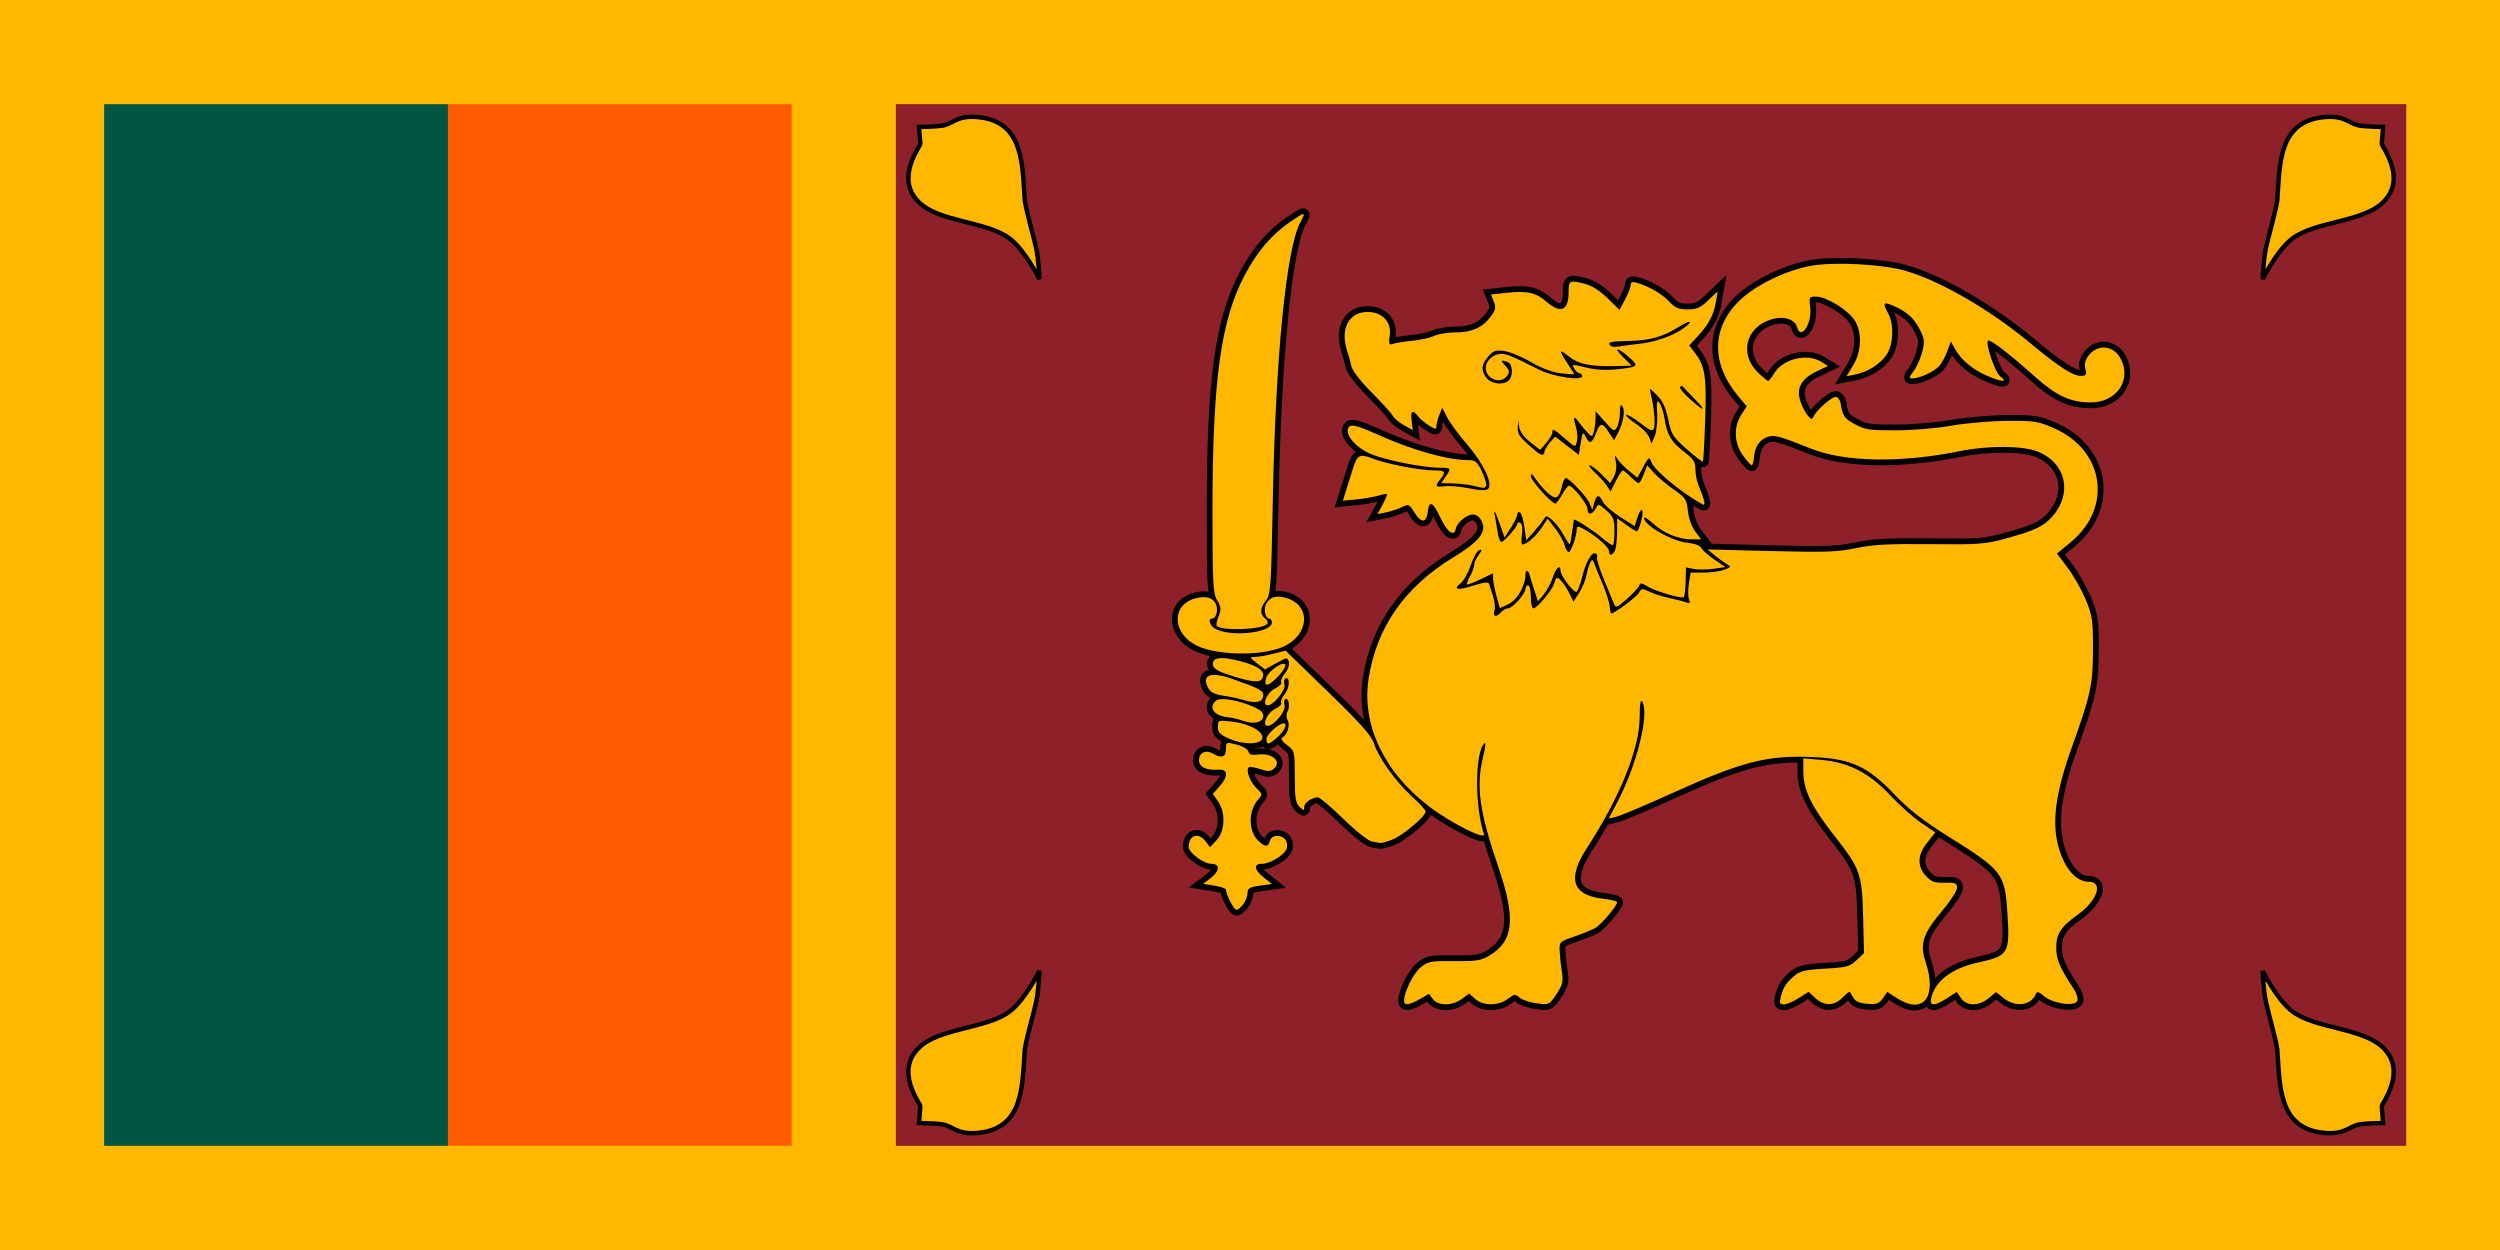
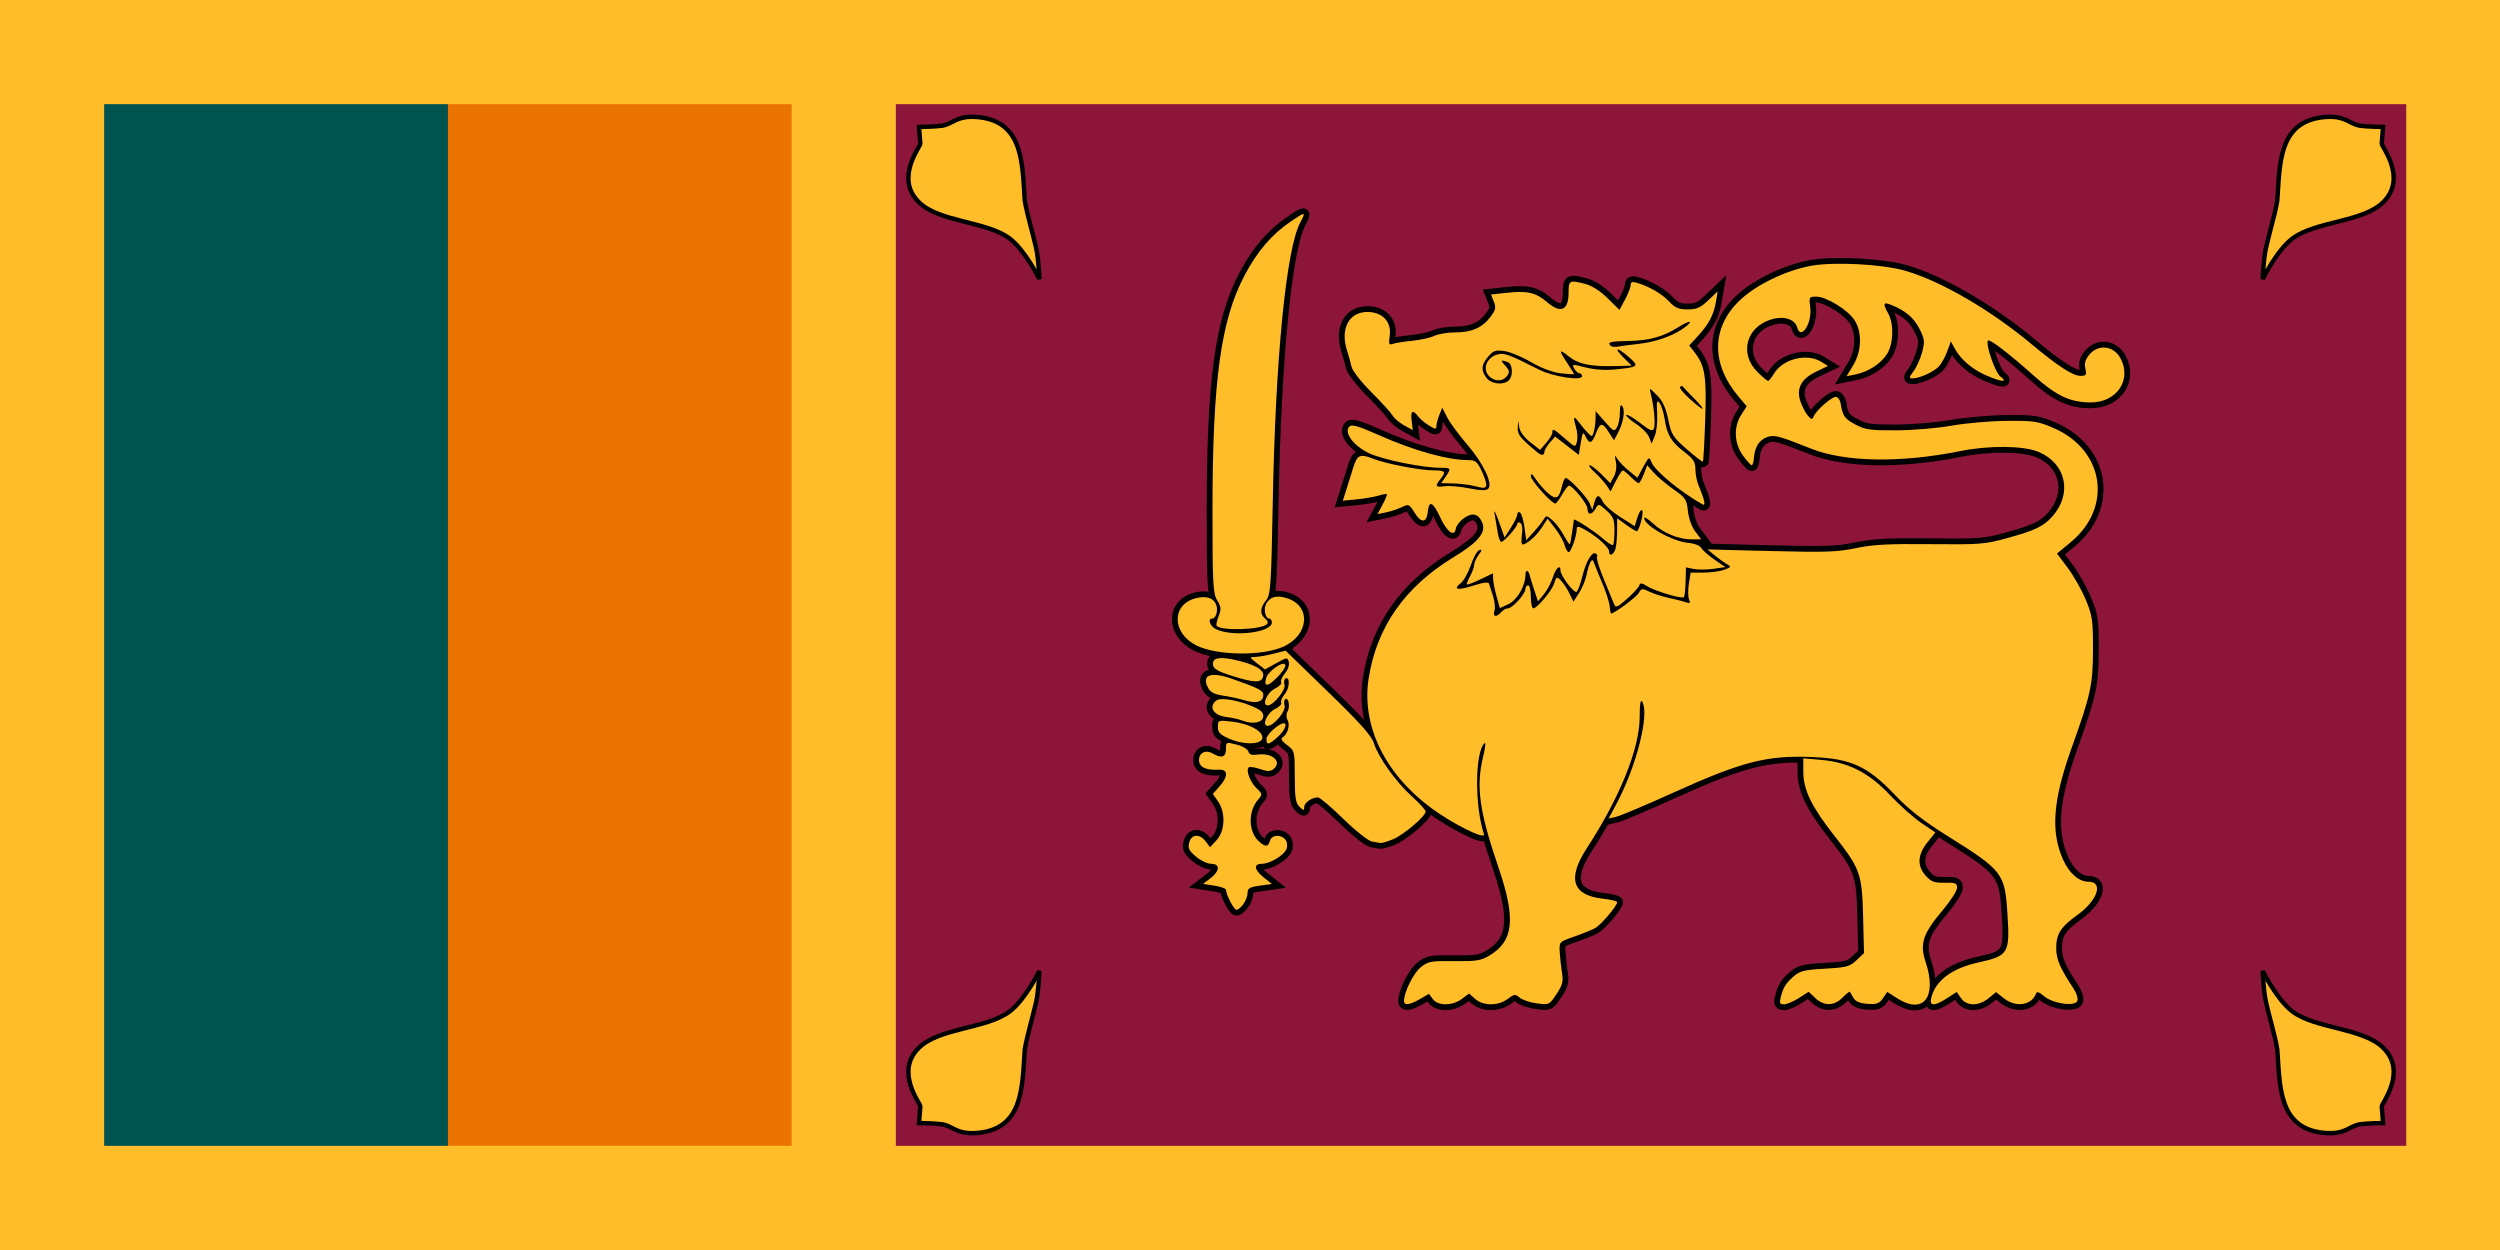
<svg xmlns="http://www.w3.org/2000/svg" xmlns:xlink="http://www.w3.org/1999/xlink" width="1200" height="600">
-   <rect width="1200" height="600" fill="#ffb700" />
-   <path d="M50,300 215,50H380V550H215z" fill="#ff5b00" />
-   <rect width="165" height="500" x="50" y="50" fill="#005641" />
-   <rect width="725" height="500" x="430" y="50" fill="#8d2029" />
-   <path id="leaf" d="m1086.1,466.06s6.798,13.841,14.309,19.48c11.128,8.356,33.945,7.752,43.629,17.5,11.604,11.495-0.9,26.682-0.796,28l0.636,8.021s-7.824,0.094-11.119,0.608c-4.954,0.772-6.886,4.803-16.109,4.205-23.189-1.505-22.254-22.397-23.566-40.25-1.165-6.798-3.859-15.662-5.391-22.458-1.313-5.828-1.593-15.105-1.593-15.105z" fill="#ffb700" stroke="#000" stroke-width="2.126" />
+   <rect width="1200" height="600" fill="#ffbe29" />
+   <path d="M50,300 215,50H380V550H215z" fill="#eb7400" />
+   <rect width="165" height="500" x="50" y="50" fill="#00534e" />
+   <rect width="725" height="500" x="430" y="50" fill="#8d153a" />
+   <path id="leaf" d="m1086.1,466.06s6.798,13.841,14.309,19.48c11.128,8.356,33.945,7.752,43.629,17.5,11.604,11.495-0.9,26.682-0.796,28l0.636,8.021s-7.824,0.094-11.119,0.608c-4.954,0.772-6.886,4.803-16.109,4.205-23.189-1.505-22.254-22.397-23.566-40.25-1.165-6.798-3.859-15.662-5.391-22.458-1.313-5.828-1.593-15.105-1.593-15.105z" fill="#ffbe29" stroke="#000" stroke-width="2.126" />
  <use xlink:href="#leaf" transform="matrix(-1,0,0,1,1585,0)" />
  <use xlink:href="#leaf" transform="matrix(1,0,0,-1,0,600)" />
  <use xlink:href="#leaf" transform="matrix(-1,0,0,-1,1585,600)" />
  <use xlink:href="#lion" stroke="#000" stroke-width="5.56" />
-   <g id="lion" fill="#ffb700">
+   <g id="lion" fill="#ffbe29">
    <path d="m681.54,479.56,4.359-2.517,1.865,2.522c2.485,3.36,9.36,3.321,13.921-0.077l3.488-2.599,2.921,2.599c3.84,3.417,11.012,3.421,15.591,0.012,3.206-2.388,3.653-2.436,5.773-0.619,1.264,1.083,4.97,2.316,8.237,2.74,5.883,0.764,5.972,0.722,9.414-4.442,2.883-4.324,3.333-6.075,2.646-10.269-0.456-2.781-0.947-7.256-1.091-9.945-0.261-4.869-0.233-4.9,6.86-7.37,3.917-1.364,8.451-3.193,10.076-4.065,2.833-1.52,10.643-10.699,10.643-12.508,0-0.479-3.051-1.214-6.78-1.632-14.833-1.664-17.345-9.629-7.702-24.423,15.725-24.128,25.215-47.625,25.278-62.593,0.029-6.691,0.409-8.937,1.269-7.482,3.514,5.946-2.781,30.877-12.316,48.78l-3.839,7.209,3.663-0.843c2.015-0.464,13.861-5.462,26.325-11.107,34.115-15.451,45.833-18.479,67.911-17.549,18.497,0.779,26.374,4.393,39.434,18.09,6.918,7.256,13.583,12.449,25.775,20.08,25.975,16.259,27.058,17.667,28.293,36.788,1.252,19.373,0.629,20.424-14.024,23.661-12.524,2.767-20.375,8.605-22.481,16.717-1.125,4.332,1.242,4.457,7.556,0.398l4.628-2.974,2.058,2.974c2.705,3.91,8.455,3.926,13.23,0.036l3.607-2.938,3.687,2.938c5.729,4.565,13.347,3.458,15.497-2.252,0.413-1.097,1.516-0.746,3.75,1.195,4.185,3.637,14.914,5.198,16.072,2.338,0.442-1.091-0.398-3.786-1.867-5.989-6.242-9.36-8.194-13.823-8.276-18.918-0.113-7.086,2.001-10.505,10.061-16.268,9.791-7.001,12.816-16.033,5.371-16.033-4.597,0-9.232-4.063-12.187-10.686-6.008-13.461-4.83-28.552,4.187-53.657,9.159-25.5,10.175-30.202,10.211-47.256,0.03-13.789-0.318-16.174-3.455-23.734-1.918-4.622-5.81-11.505-8.649-15.294l-5.161-6.89,6.627-5.49c20.234-16.763,16.095-44.198-8.263-54.769-7.452-3.234-9.313-3.519-22.372-3.432-7.834,0.053-19.78,1.084-26.546,2.291-6.899,1.231-18.575,2.22-26.585,2.253-12.725,0.051-14.885-0.262-19.789-2.873-5.113-2.722-5.99-4.014-6.991-10.305-0.206-1.293-1.11-2.583-2.009-2.867-1.739-0.548-9.771,6.422-10.958,9.51-0.585,1.524-1.063,1.418-2.781-0.613-1.141-1.349-2.733-4.449-3.539-6.888-2.027-6.135,0.462-10.735,7.674-14.181l5.595-2.674-3.299-2.047c-6.808-4.225-18.385-1.335-22.572,5.635-1.184,1.972-2.476,3.588-2.871,3.592-0.394,0.003-2.646-1.877-5.003-4.179-8.79-8.589-5.767-21.297,5.991-25.177,6.27-2.069,11.818-0.491,12.972,3.69,1.762,6.383,7.241-2.007,6.258-9.584-0.653-5.037-0.555-5.212,2.93-5.212,4.847,0,15.165,6.362,18.356,11.319,3.706,5.757,3.437,14.823-0.642,21.58l-3.203,5.306,4.189-0.839c6.143-1.23,12.112-5.045,15.131-9.672,3.192-4.891,3.535-14.416,0.705-19.555-2.743-4.981-2.428-5.772,1.627-4.088,6.897,2.863,10.584,6.02,13.35,11.431,2.491,4.873,2.63,6.084,1.281,11.156-0.832,3.129-2.683,7.246-4.114,9.149-2.227,2.963-2.303,3.459-0.529,3.459,3.305,0,10.206-3.128,12.658-5.737,1.238-1.318,3.044-4.564,4.012-7.213l1.761-4.816,2.023,3.671c2.861,5.191,8.422,9.863,15.204,12.77,7.293,3.127,10.33,3.303,6.516,0.378-2.572-1.972-7.311-15.878-5.875-17.238,0.845-0.8,10.747,6.819,22.053,16.968,10.695,9.601,17.415,12.746,27.238,12.746,12.548,0,19.854-10.923,14.214-21.251-3.288-6.022-10.613-6.858-14.896-1.701-1.97,2.371-2.51,4.258-1.933,6.745,0.707,3.047,0.431,3.453-2.345,3.453-3.647,0-10.837-4.666-23.606-15.321-19.471-16.248-43.13-30.02-60.214-35.05-10.963-3.228-34.383-4.488-45.528-2.449-12.062,2.207-26.329,9.11-34.101,16.499-13.772,13.094-13.991,30.518-0.581,46.385l3.841,4.545-2.6,4.039c-3.783,5.877-3.459,13.785,0.803,19.61,1.877,2.566,3.771,4.664,4.208,4.662,0.437-0.001,0.917-1.651,1.065-3.665,0.376-5.097,2.564-8.511,6.318-9.863,3.382-1.218,5.568-0.643,21.051,5.538,16.289,6.502,43.077,6.948,71.561,1.194,13.964-2.821,30.43-2.655,37.674,0.38,13.279,5.563,16.357,20.036,6.596,31.022-4.226,4.756-8.301,6.693-21.983,10.448-10.412,2.857-12.878,3.047-36.543,2.811-20.218-0.202-27.484,0.186-35.737,1.91-8.96,1.871-14.471,2.059-40.79,1.396l-30.431-0.767,3.375,2.794c1.856,1.537,4.478,3.428,5.827,4.202,2.295,1.317,2.219,1.494-1.193,2.759-2.005,0.743-6.455,1.352-9.889,1.352h-6.243l-0.84,5.306c-0.462,2.918-0.427,6.325,0.078,7.571,0.745,1.838,0.467,2.102-1.47,1.398-1.313-0.477-4.97-1.416-8.127-2.086-3.156-0.67-7.405-2.034-9.442-3.032-3.425-1.677-3.805-1.632-5.067,0.6-1.126,1.994-11.702,9.864-13.254,9.864-0.25,0-0.574-1.518-0.718-3.373-0.145-1.855-1.67-6.684-3.39-10.731-1.72-4.047-3.516-8.462-3.991-9.811-0.717-2.035-1.041-2.139-1.906-0.613-0.573,1.012-1.41,3.771-1.859,6.132-0.449,2.361-2.043,6.196-3.541,8.522l-2.724,4.23-1.737-3.617c-1.865-3.883-4.962-7.909-6.082-7.909-0.378,0-1.023,1.242-1.432,2.759-0.855,3.169-8.197,11.957-9.99,11.957-0.66,0-1.201-2.483-1.201-5.519s-0.583-5.519-1.295-5.519-1.295,0.785-1.295,1.745c0,2.333-6.271,9.292-8.374,9.292-0.918,0-2.394,0.828-3.281,1.839-2.312,2.638-4.203,2.268-3.231-0.632,0.456-1.36,0.159-4.533-0.658-7.052-0.818-2.519-1.688-5.2-1.933-5.957-0.309-0.954-2.556-0.701-7.312,0.824-7.685,2.464-10.261,2.028-6.309-1.068,1.445-1.132,3.643-5.051,4.884-8.711,1.241-3.659,3.073-6.906,4.07-7.215,1.396-0.433,1.322,0.102-0.324,2.327-1.175,1.589-2.14,3.732-2.145,4.762,0,1.03-0.889,3.473-1.966,5.428-1.077,1.955-1.753,3.748-1.504,3.985,0.249,0.236,3.174-0.875,6.498-2.468l6.044-2.898,0.025,2.592c0.014,1.426,0.742,5.188,1.619,8.359l1.594,5.767,4.114-1.891c4.205-1.933,8.187-8.822,8.187-14.164,0-2.641,1.513-2.235,2.132,0.571,0.182,0.824,1.131,3.915,2.11,6.869l1.78,5.372,2.817-3.392c1.549-1.865,3.492-5.524,4.316-8.131,1.431-4.525,3.679-6.471,3.679-3.184,0,2.368,6.462,10.861,7.709,10.131,0.603-0.353,1.802-3.54,2.666-7.083,1.797-7.369,4.695-12.38,6.537-11.302,0.693,0.405,0.962,1.192,0.599,1.748-0.363,0.556,1.125,5.347,3.308,10.646,2.182,5.299,4.373,10.634,4.869,11.856,0.797,1.963,1.517,1.678,6.195-2.453,2.911-2.571,5.553-5.449,5.871-6.395,0.481-1.431,1.13-1.379,3.852,0.311,3.807,2.362,16.605,6.168,17.593,5.232,0.37-0.351,0.75-3.712,0.844-7.469l0.17-6.832,3.68,0.763c2.024,0.42,6.28,0.394,9.458-0.058l5.778-0.821-5.149-3.533c-2.832-1.943-5.696-4.457-6.364-5.588-0.711-1.204-3.232-2.226-6.087-2.469-7.715-0.656-21.388-8.324-21.388-11.996,0-0.689,1.894,0.483,4.208,2.604,5.135,4.707,12.269,7.661,18.499,7.661h4.662l-2.884-3.836c-1.657-2.203-3.143-6.383-3.491-9.822-0.556-5.481-1.135-6.353-6.858-10.331-3.438-2.39-7.696-5.972-9.462-7.96l-3.212-3.615-1.639,4.292c-0.901,2.361-2.003,4.292-2.448,4.292-0.445,0-2.178-1.38-3.85-3.066-1.673-1.686-3.377-3.06-3.787-3.052-0.41,0.007-1.892,2.279-3.293,5.047l-2.547,5.033-1.968-2.901c-1.083-1.596-3.64-4.419-5.683-6.274s-3.117-3.373-2.388-3.373c0.73,0,3.251,1.932,5.603,4.294l4.277,4.294,1.74-3.146c1.033-1.867,1.42-4.735,0.952-7.053-0.682-3.38-0.586-3.576,0.71-1.455,0.824,1.349,3.326,3.935,5.56,5.747l4.062,3.295,2.803-5.134c2.789-5.109,2.809-5.119,4.078-2.068,1.697,4.08,13.98,14.149,24.437,20.032,1.612,0.907,0.932-2.211-2.044-9.381-0.788-1.899-1.433-5.322-1.433-7.607,0-3.39-0.978-4.899-5.314-8.198-6.259-4.763-8.284-8.15-9.463-15.835-0.478-3.113-1.573-6.575-2.434-7.694-1.277-1.66-1.488-0.731-1.147,5.046,0.23,3.894-0.276,8.736-1.126,10.759l-1.544,3.679-1.194-3.066c-0.657-1.686-3.561-4.619-6.454-6.517-2.893-1.898-4.923-3.769-4.512-4.159,0.411-0.39,3.387,1.34,6.613,3.844,4.915,3.814,5.997,4.227,6.678,2.547,0.8-1.974-0.001-10.562-1.546-16.563-0.771-2.997-0.704-2.981,2.993,0.716,2.727,2.726,4.234,5.978,5.402,11.65,1.484,7.207,2.232,8.407,8.896,14.258,4.002,3.514,7.484,6.191,7.739,5.95,0.255-0.241,0.76-9.331,1.122-20.199,0.695-20.841-0.091-25.8-5.11-32.239l-2.579-3.308,4.054-4.373c5.289-5.705,7.717-10.277,8.77-16.515l0.857-5.075-4.575,4.333c-3.746,3.548-5.535,4.333-9.874,4.333-4.296,0-5.975-0.72-8.87-3.805-3.474-3.702-9.63-7.263-15.549-8.997-2.187-0.64-2.914-0.361-2.914,1.118,0,1.084-1.208,4.213-2.684,6.954l-2.684,4.983-5.624-5.559c-3.45-3.41-7.544-6.064-10.589-6.864-7.781-2.046-8.202-1.843-8.202,3.954,0,8.793-3.754,10.431-10.511,4.587-5.151-4.455-9.424-5.424-19.191-4.351l-7.543,0.829,1.357,3.405c1.134,2.845,0.878,4.043-1.551,7.273-3.94,5.24-9.062,7.51-16.948,7.51-3.632,0-8.177,0.752-10.1,1.67-1.923,0.919-6.702,1.977-10.619,2.352-3.917,0.375-8.092,1.044-9.278,1.487-1.855,0.693-2.059,0.122-1.461-4.098,0.915-6.458-3.596-11.222-10.627-11.222-9.122,0-13.329,8.159-9.757,18.922,0.687,2.071,1.587,5.338,1.999,7.259,0.427,1.993,4.536,7.282,9.569,12.318,4.851,4.854,9.435,9.904,10.188,11.223,0.753,1.319,3.241,3.436,5.529,4.704l4.161,2.306-0.549-4.452c-0.603-4.893,0.463-5.66,3.066-2.208,0.931,1.234,3.295,3.229,5.253,4.433,3.085,1.897,3.561,1.935,3.561,0.288,0-1.045,0.629-3.454,1.398-5.353l1.398-3.452,2.425,4.697c1.334,2.583,5.671,8.455,9.639,13.048,7.699,8.912,12.389,18.871,9.968,21.163-0.982,0.93-3.636,0.858-9.138-0.248-4.265-0.857-9.539-1.31-11.722-1.007-4.457,0.62-4.808,0.044-2.067-3.388,2.893-3.623,2.433-4.22-3.251-4.22-6.576,0-22.901-3.152-29.168-5.632-6.093-2.411-7.499-1.811-9.293,3.969-0.807,2.601-2.285,7.314-3.284,10.474l-1.817,5.744,6.593-0.635c3.626-0.349,8.29-1.143,10.364-1.764,2.074-0.621,3.959-0.951,4.189-0.734,0.23,0.218-0.695,2.462-2.054,4.988l-2.472,4.592,4.11-0.838c2.261-0.461,5.662-1.589,7.558-2.506,3.3-1.596,3.565-1.48,6.168,2.697,3.201,5.138,5.761,4.926,6.329-0.522,0.587-5.633,2.44-4.799,5.926,2.664,3.352,7.177,6.838,9.711,7.508,5.457,0.222-1.413,2.028-3.712,4.012-5.11,4.014-2.828,7.038-1.979,8.772,2.46,1.795,4.596-2.208,9.332-13.853,16.391-23.327,14.14-36.886,33.479-40.757,58.128-3.491,22.233,7.413,45.207,29.29,61.708,10.469,7.897,27.1,16.231,26.043,13.051-4.488-13.505-4.34-39.274,0.25-43.621,0.689-0.652,0.452,2.036-0.527,5.975-3.645,14.672-2.062,26.363,7.282,53.763,8.451,24.782,7.281,35.373-4.679,42.374-3.841,2.248-6.315,2.619-16.643,2.494-11.207-0.136-12.428,0.089-16.026,2.956-3.488,2.78-8.011,11.906-8.011,16.165,0,2.307,2.562,2.002,7.597-0.905z" />
    <path d="m863.45,479.06,4.701-3.021,3.19,3.021c4.18,3.958,9.076,3.87,13.094-0.237,1.754-1.792,3.328-3.034,3.499-2.759,0.171,0.274,0.953,1.603,1.738,2.951,0.993,1.708,3.036,2.566,6.722,2.826,4.442,0.313,5.634-0.117,7.399-2.667l2.104-3.041,4.628,2.974c12.669,8.143,19.42-0.4,13.758-17.411-2.879-8.649-1.296-13.512,7.983-24.521,3.913-4.642,7.118-9.597,7.122-11.011,0-2.254-0.724-2.556-5.931-2.453-4.983,0.099-6.441-0.436-9.064-3.323-4.266-4.697-4.013-10.075,0.756-16.044l3.81-4.768-6.76-4.587c-3.718-2.523-10.422-8.492-14.899-13.265-10.054-10.719-19.939-15.802-32.975-16.955l-8.74-0.773,0.013,6.616c0.017,8.517,4.014,16.71,14.924,30.588,12.405,15.779,13.271,18.222,13.774,38.846l0.425,17.442-3.59,3.406c-3.244,3.077-4.706,3.47-15.173,4.074-9.964,0.575-12.058,1.089-14.982,3.679-3.884,3.44-5.045,5.312-6.244,10.063-0.699,2.769-0.416,3.373,1.583,3.373,1.339,0,4.549-1.36,7.135-3.021z" />
    <path d="m596.82,433.98c1.109-1.499,2.016-3.92,2.016-5.379,0-2.205,0.985-2.794,5.831-3.482l5.831-0.828-3.889-3.099c-4.62-3.682-5.048-6.558-0.975-6.565,4.056,0,10.925-4.212,11.969-7.328,0.485-1.448,0.18-3.383-0.69-4.377-2.274-2.595-6.549-2.203-7.343,0.672-0.853,3.091-2.282,3.099-5.522,0.031-4.873-4.615-4.983-14.169-0.226-19.732,2.242-2.622,2.222-2.794-0.636-5.5-3.075-2.912-5.27-8.675-3.826-10.043,0.46-0.435,2.889-0.088,5.398,0.771,3.566,1.221,4.973,1.24,6.442,0.085,4.45-3.497-0.371-7.994-7.507-7.003-2.872,0.399-4.058,0-4.471-1.49-0.312-1.13-2.824-2.605-5.654-3.32-5.057-1.278-5.093-1.263-5.093,2.221,0,3.818-2.179,4.538-6.321,2.089-3.365-1.99-6.629-0.445-6.629,3.138,0,3.343,3.362,4.992,9.388,4.604,4.622-0.298,4.794,3.139,0.404,8.08l-3.157,3.553,2.501,3.593c3.704,5.321,3.392,14.158-0.654,18.547l-3.172,3.441-2.081-2.759c-2.892-3.835-6.848-3.578-7.932,0.515-0.71,2.68-0.123,3.905,3.233,6.745,2.256,1.909,5.548,3.47,7.318,3.47,4.378,0,4.207,3.443-0.344,6.922l-3.561,2.722,5.503,0.854c3.027,0.47,5.503,1.353,5.503,1.963,0,2.339,3.814,9.615,5.04,9.615,0.708,0,2.195-1.226,3.303-2.726z" />
    <path d="m668.48,402.92c5-1.971,15.821-11.134,15.821-13.398,0-0.712-2.987-3.997-6.637-7.3-7.682-6.951-16.039-18.657-18.204-25.501-1.129-3.569-6.584-9.678-21.951-24.581l-20.448-19.832-5.893,1.493c-3.241,0.821-7.196,1.513-8.789,1.537-2.744,0.042-2.694,0.199,0.954,3.023l3.849,2.979,5.396-2.995c5.23-2.903,5.417-2.921,6.061-0.585,0.378,1.368-0.437,3.738-1.883,5.479-1.402,1.688-2.2,3.602-1.775,4.255,0.426,0.652-0.921,2.016-2.993,3.031-3.84,1.881-6.505,8.071-3.475,8.071,2.726,0,8.737-7.417,8.045-9.926-0.355-1.285-0.183-2.606,0.381-2.936,2.341-1.37,2.195,4.453-0.184,7.317-1.402,1.688-2.2,3.602-1.775,4.255,0.426,0.652-0.921,2.016-2.993,3.031-3.815,1.868-6.507,8.071-3.503,8.071,2.944,0,8.857-7.088,8.124-9.739-0.383-1.387-0.235-2.793,0.33-3.123,1.577-0.923,2.428,3.674,1.096,5.926-0.713,1.207-0.707,2.854,0.017,4.16,1.31,2.366-0.018,6.911-2.432,8.323-1.034,0.605-0.334,1.794,2.175,3.688,3.631,2.742,3.701,3.03,3.701,15.13,0,10.112,0.408,12.722,2.266,14.482,2.085,1.975,2.266,1.982,2.266,0.088,0-2.069,3.632-4.598,6.603-4.598,0.876,0,6.352,4.64,12.167,10.312,5.851,5.706,11.973,10.561,13.707,10.87,1.723,0.307,3.589,0.634,4.146,0.726,0.557,0.092,3.179-0.687,5.827-1.731z" />
    <path d="m605.96,354c0-3.26-6.724-6.739-14.767-7.641-6.493-0.728-6.6-0.687-6.6,2.557,0,2.685,1.021,3.741,5.503,5.693,7.202,3.136,15.863,2.804,15.863-0.608z" />
    <path d="m613.33,353.7c3.28-2.976,4.834-6.516,2.861-6.516-2.269,0-8.293,5.405-8.293,7.442,0,3.179,1.119,2.988,5.432-0.926z" />
    <path d="m606.34,344.06c0.278-1.839-0.86-3.067-4.27-4.607-7.356-3.322-16.15-4.861-18.268-3.196-3.901,3.066-1.302,7.183,5.003,7.923,2.538,0.298,5.98,1.072,7.648,1.72,4.846,1.882,9.454,1.024,9.887-1.841z" />
    <path d="m606.34,334.21c0.396-2.624-1.282-3.563-14.978-8.383-10.225-3.599-14.752-1.902-11.484,4.306,1.138,2.162,3.049,3.15,7.334,3.792,3.187,0.477,7.543,1.41,9.679,2.074,5.708,1.772,9.006,1.148,9.449-1.788z" />
    <path d="m613.2,324.98c2.067-2.095,3.757-4.567,3.757-5.494,0-3.006-8.161,2.312-9.202,5.996-1.248,4.419,0.775,4.232,5.445-0.502z" />
    <path d="m606.34,324.36c0.451-2.989-4.52-5.688-14.294-7.762-7.171-1.522-10.334-0.659-9.797,2.674,0.293,1.819,2.681,3.148,9.457,5.263,10.843,3.384,14.104,3.345,14.634-0.174z" />
    <path d="m615.9,310.45c12.525-5.575,13.608-19.635,1.798-23.326-4.904-1.533-8.034-0.707-9.911,2.615-1.437,2.543-0.476,7.168,1.49,7.168,0.664,0,1.208,0.856,1.208,1.902,0,4.882-19.123,7.094-26.965,3.119-2.755-1.396-3.955-5.021-1.662-5.021,1.713,0,2.898-3.693,2.023-6.306-1.193-3.559-4.78-4.792-9.983-3.432-11.74,3.07-11.41,16.865,0.543,22.719,9.801,4.8,31.287,5.092,41.46,0.563z" />
    <path d="m608.11,299.64c0.725-0.687,0.41-1.742-0.806-2.698-2.663-2.093-2.521-5.206,0.4-8.769,2.193-2.676,2.467-6.68,3.222-47.074,1.301-69.611,6.477-121.97,13.3-134.53,2.716-5.001,2.335-5.021-4.684-0.245-9.042,6.152-15.926,14.163-22.026,25.631-11.516,21.651-15.518,50.78-15.518,112.96,0,35.305,0.241,39.924,2.252,43.243,1.91,3.152,2.012,4.316,0.67,7.683-0.87,2.182-1.264,4.268-0.877,4.635,2.571,2.435,21.302,1.789,24.067-0.83z" />
    <path d="m713.34,233.26c0.392-0.601-0.475-3.636-1.926-6.745-2.264-4.847-3.175-5.652-6.4-5.652-10.102,0-26.341-4.514-43.083-11.976-9.668-4.309-13.007-5.299-14.166-4.201-2.958,2.801,1.958,9.451,9.572,12.946,6.754,3.101,25.635,6.911,34.248,6.911,4.997,0,5.115,0.225,2.271,4.335l-2.091,3.023,5.652,0.145c3.109,0.08,7.4,0.566,9.537,1.081,5.549,1.337,5.601,1.338,6.388,0.133z" />
    <path fill="#000" d="m772.35,264.63c0-1.799-5.284-6.675-10.638-9.817-4.205-2.467-4.899-2.542-4.909-0.53-0.014,3.055-2.731,10.731-3.798,10.731-0.602,0-1.491-1.5-1.977-3.333-0.486-1.833-2.524-5.446-4.529-8.029l-3.646-4.696-2.839,4.351c-2.647,4.056-7.231,8.028-9.266,8.028-0.486,0-0.581-2.136-0.211-4.747,0.402-2.836,0.092-5.086-0.771-5.591-0.794-0.465-1.443-0.302-1.443,0.36,0,1.528-6.367,8.751-7.714,8.751-0.555,0-1.332-2.07-1.727-4.599-0.395-2.529-1.066-6.53-1.491-8.891-0.425-2.361,0.481-0.76,2.015,3.558l2.788,7.85,3.058-4.784c1.682-2.631,3.061-5.506,3.064-6.389,0-0.883,0.572-1.274,1.264-0.869,0.691,0.405,1.654,3.568,2.139,7.028l0.881,6.293,3.365-3.689c1.851-2.029,4.019-4.745,4.819-6.036,1.427-2.304,1.508-2.302,4.346,0.106,1.591,1.349,4.036,4.576,5.434,7.17,1.398,2.595,2.73,4.526,2.958,4.292,0.229-0.234,0.741-2.909,1.139-5.944,0.398-3.035,0.752-5.631,0.789-5.769,0.198-0.752,10.135,5.707,13.812,8.978,2.363,2.102,4.607,3.528,4.987,3.168,0.38-0.36,0.691-3.461,0.691-6.892,0-5.317-0.564-6.742-3.816-9.649-3.739-3.342-3.844-3.361-5.225-0.916-1.793,3.173-3.908,3.219-3.908,0.085,0-2.288-7.066-11.08-8.904-11.08-0.477,0-1.965,1.931-3.307,4.292-1.342,2.361-2.786,4.29-3.208,4.287-1.812-0.011-11.774-11.117-11.769-13.122,0-1.595,0.671-1.187,2.418,1.476,1.327,2.023,3.978,5.044,5.89,6.713,3.873,3.379,5.281,2.557,6.776-3.954,0.426-1.855,1.166-3.373,1.644-3.373,1.656,0,10.327,9.21,11.547,12.264l1.224,3.066,0.927-3.373c1.134-4.124,2.385-4.277,4.196-0.514,0.756,1.572,4.492,4.84,8.301,7.263l6.926,4.405,1.39-4.43c0.765-2.437,1.777-3.837,2.251-3.112,0.706,1.081-1.095,8.423-2.453,10.002-0.204,0.237-2.448-1.071-4.987-2.905l-4.617-3.335-0.018,5.971c-0.013,3.284-0.369,7.213-0.799,8.73-0.84,2.967-3.069,3.802-3.069,1.149z" />
    <path fill="#000" d="m737.82,217.03c-8.231-6.872-9.481-8.445-9.299-11.702l0.194-3.467,0.537,3.349c0.314,1.955,2.506,4.885,5.269,7.042l4.732,3.694,2.908-3.363c1.599-1.85,2.929-4.053,2.954-4.896,0.067-2.199,0.462-2.014,6.035,2.822,4.952,4.296,5.029,4.317,5.765,1.533,0.41-1.552,0.265-4.474-0.324-6.493-1.618-5.55-1.301-6.388,1.151-3.04,1.221,1.668,3.185,4.025,4.364,5.239,2.052,2.113,2.178,2.087,2.941-0.613,0.439-1.551,0.806-4.39,0.815-6.309l0.018-3.489,4.465,5.061c4.17,4.727,4.554,4.902,5.827,2.649,0.75-1.326,1.372-4.517,1.382-7.091,0.014-3.325,0.364-4.164,1.21-2.898,1.412,2.114,0.432,7.87-2.176,12.775l-1.871,3.52-2.457-3.826c-3.142-4.893-4.188-4.814-6.204,0.466-1.905,4.99-3.144,5.37-5,1.533-1.201-2.483-1.43-2.179-2.283,3.037l-0.948,5.797-5.678-4.407-5.679-4.407-2.553,2.902c-1.404,1.596-2.572,3.592-2.596,4.435-0.052,1.827-1.418,1.884-3.499,0.146z" />
    <path fill="#000" d="m811.04,191.43c-2.996-2.699-5.06-5.275-4.587-5.723,0.473-0.448,1.006-0.577,1.185-0.285,0.178,0.291,2.627,2.867,5.442,5.723,6.482,6.577,5.15,6.763-2.04,0.285z" />
    <path fill="#000" d="m713.51,181.35c-2.725-3.685-2.537-6.127,0.78-10.121,2.397-2.886,3.493-3.278,7.679-2.746,2.685,0.341,8.464,2.714,12.841,5.272,5.056,2.955,10.285,4.935,14.335,5.427,3.507,0.426,6.376,0.587,6.376,0.357,0-0.23-1.457-2.603-3.237-5.274-4.228-6.343-4.083-7.024,0.686-3.224,4.895,3.901,10.751,5.042,23.836,4.644l6.393-0.194-3.709-3.666c-5.187-5.127-3.591-5.587,2.138-0.616,5.372,4.663,5.036,4.991-6.271,6.12-4.805,0.48-9.972,0.132-14.267-0.96-6.426-1.634-6.675-1.609-5.458,0.545,0.702,1.241,1.838,2.257,2.525,2.257,0.687,0,1.25,0.629,1.25,1.398,0,2.364-13.879,0.285-20.511-3.073-15.151-7.671-17.058-8.335-20.664-7.199-2.007,0.632-4.015,2.483-4.707,4.338-2.309,6.187,6.466,10.997,10.085,5.527,1.049-1.585,0.804-2.67-1.04-4.599-2.525-2.642-2.288-3.019,1.121-1.78,2.42,0.879,2.745,6.689,0.494,8.821-2.576,2.439-8.454,1.749-10.674-1.254z" />
    <path fill="#000" d="m773.19,166.07c-1.895-1.794-0.409-2.234,8.085-2.392,10.508-0.196,16.89-1.947,24.42-6.701,6.033-3.809,7.669-3.059,1.942,0.89-5.224,3.603-13.372,6.372-21.239,7.219-3.809,0.41-8.15,0.978-9.647,1.262-1.497,0.284-3.099,0.159-3.561-0.279z" />
  </g>
</svg>
